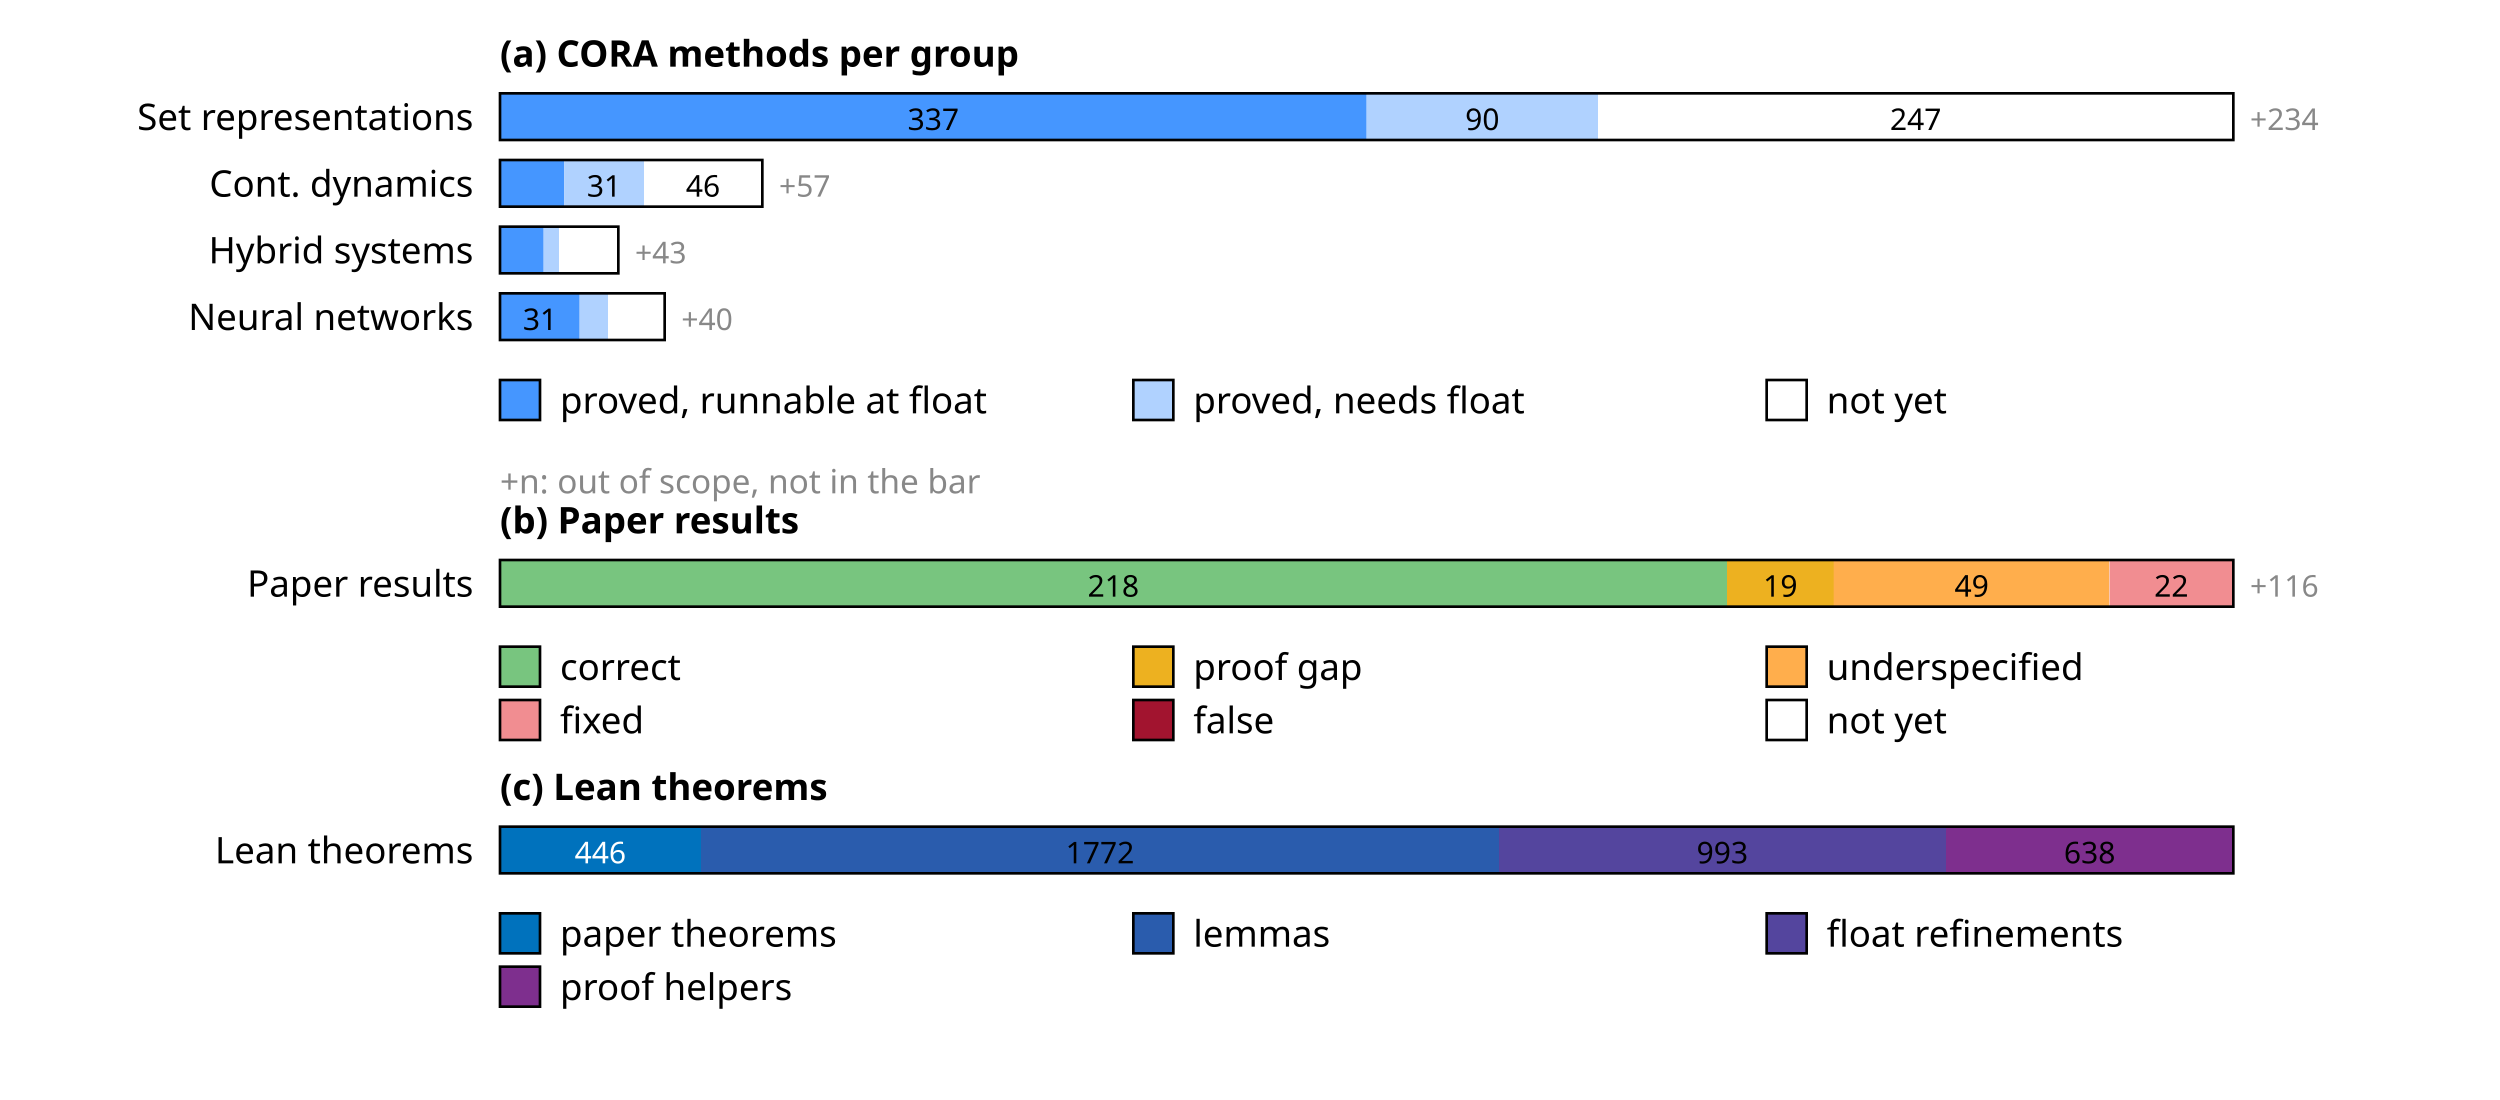
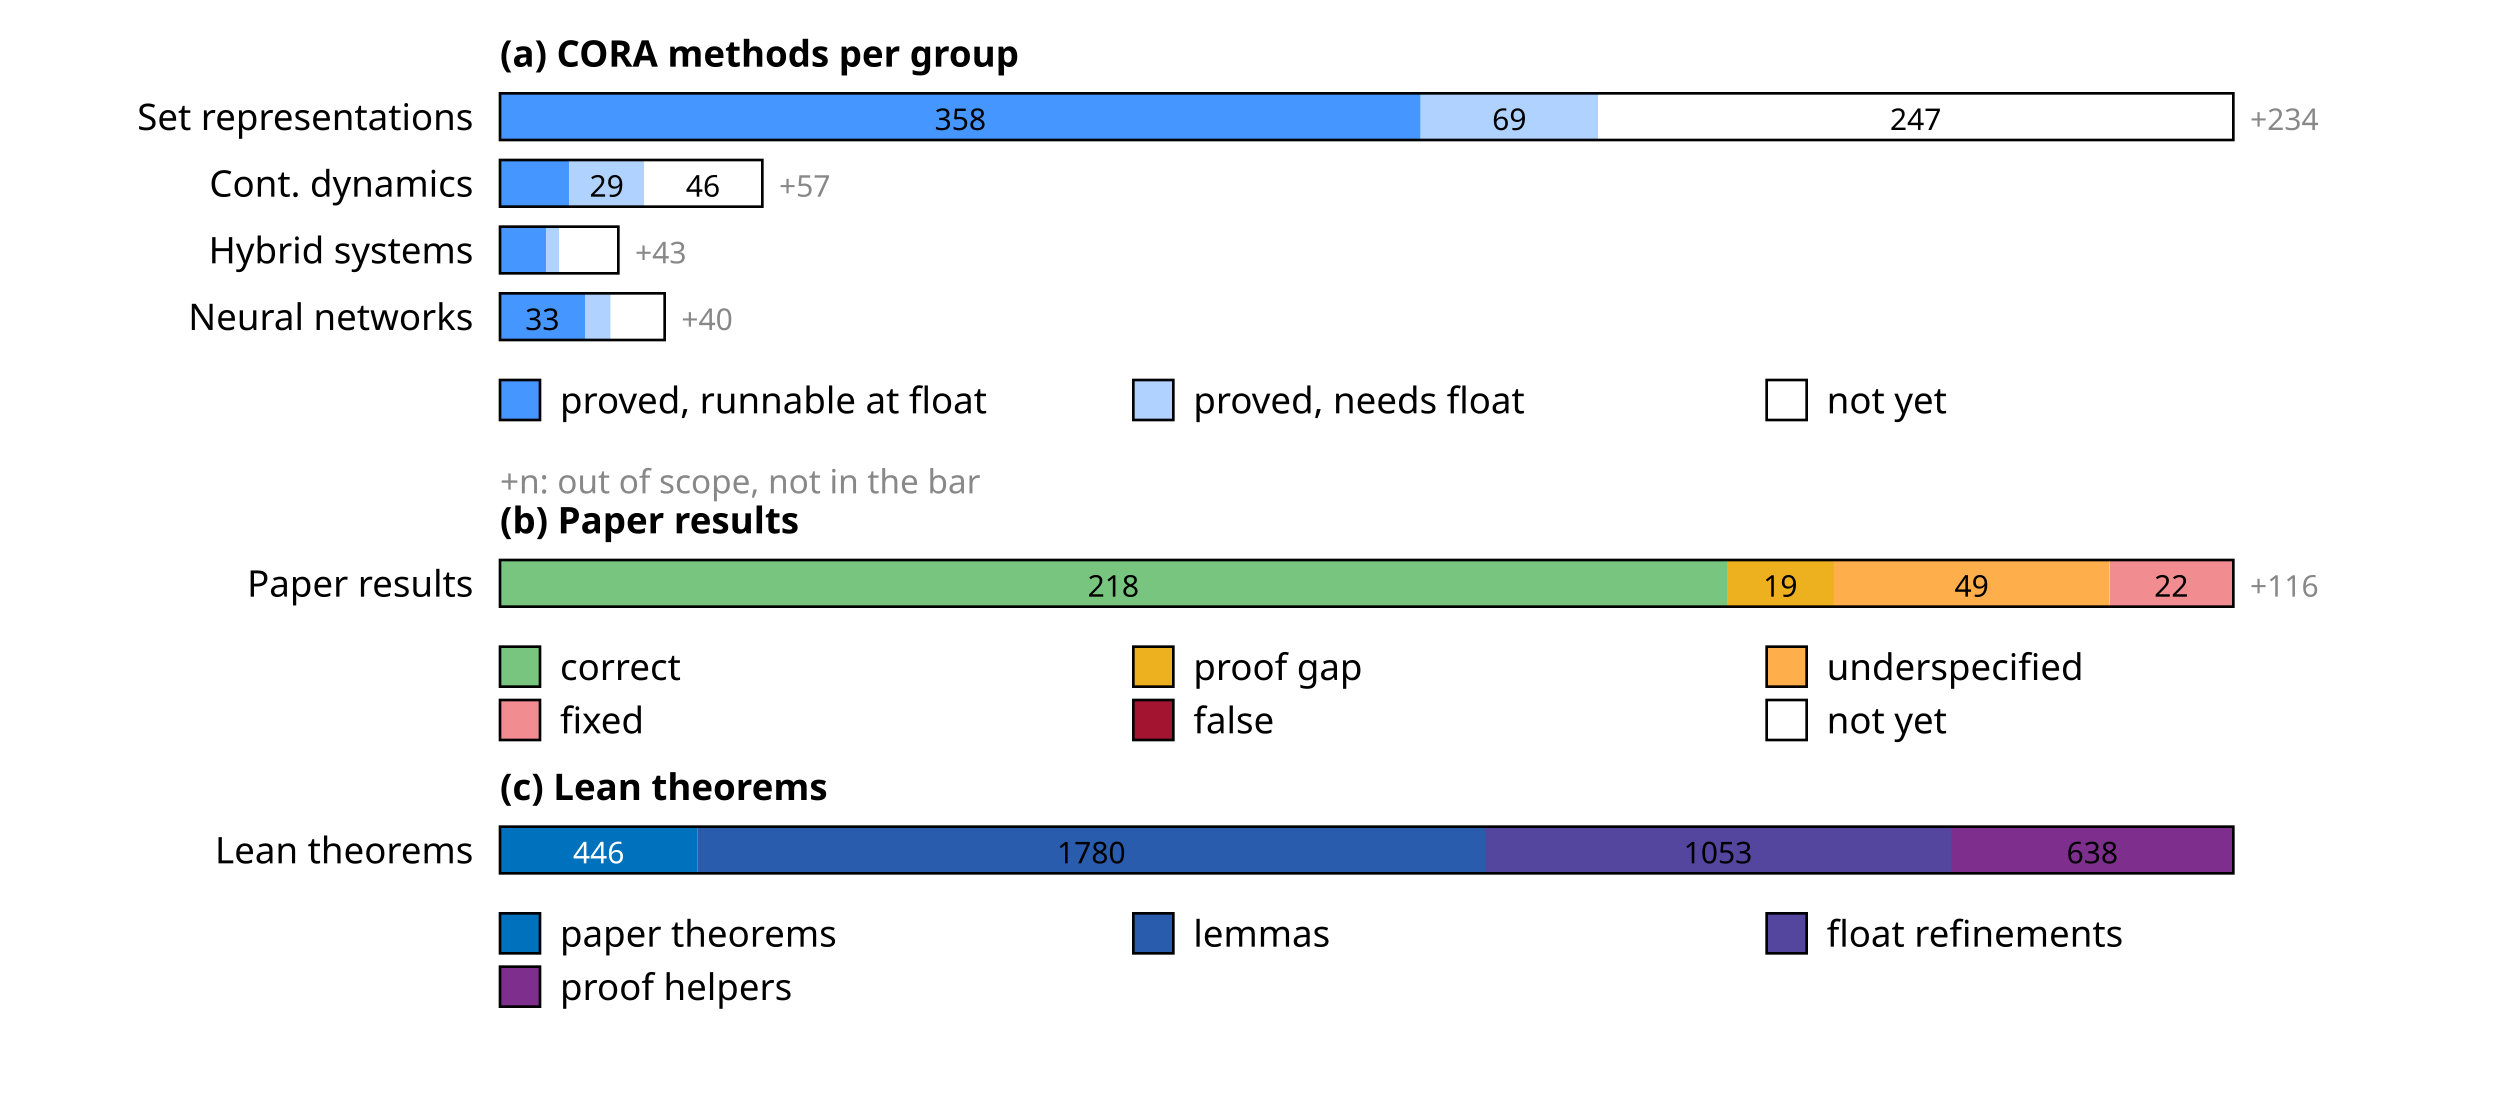
<svg xmlns="http://www.w3.org/2000/svg" width="750" height="330" font-family="sans-serif" font-size="11">
  <rect width="100%" height="100%" fill="white" />
  <text x="150" y="20" font-weight="bold">(a) CORA methods per group</text>
  <text x="142" y="39" text-anchor="end">Set representations</text>
-   <rect x="150.0" y="28" width="260.0" height="14" fill="rgb(69,150,255)" />
-   <text x="280.0" y="39" text-anchor="middle" font-size="9" fill="#000">337</text>
-   <rect x="410.0" y="28" width="69.4" height="14" fill="rgb(176,210,255)" />
-   <text x="444.7" y="39" text-anchor="middle" font-size="9" fill="#000">90</text>
+   <rect x="150.0" y="28" width="276.2" height="14" fill="rgb(69,150,255)" />
+   <text x="288.1" y="39" text-anchor="middle" font-size="9" fill="#000">358</text>
+   <rect x="426.2" y="28" width="53.2" height="14" fill="rgb(176,210,255)" />
+   <text x="452.8" y="39" text-anchor="middle" font-size="9" fill="#000">69</text>
  <rect x="479.4" y="28" width="190.6" height="14" fill="rgb(255,255,255)" />
  <text x="574.7" y="39" text-anchor="middle" font-size="9" fill="#000">247</text>
  <rect x="150" y="28" width="520.0" height="14" fill="none" stroke="#000" stroke-width="0.8" />
  <text x="675.0" y="39" font-size="9" fill="#888">+234</text>
  <text x="142" y="59" text-anchor="end">Cont. dynamics</text>
-   <rect x="150.0" y="48" width="19.3" height="14" fill="rgb(69,150,255)" />
-   <rect x="169.3" y="48" width="23.9" height="14" fill="rgb(176,210,255)" />
-   <text x="181.2" y="59" text-anchor="middle" font-size="9" fill="#000">31</text>
+   <rect x="150.0" y="48" width="20.8" height="14" fill="rgb(69,150,255)" />
+   <rect x="170.8" y="48" width="22.4" height="14" fill="rgb(176,210,255)" />
+   <text x="182.0" y="59" text-anchor="middle" font-size="9" fill="#000">29</text>
  <rect x="193.2" y="48" width="35.5" height="14" fill="rgb(255,255,255)" />
  <text x="210.9" y="59" text-anchor="middle" font-size="9" fill="#000">46</text>
  <rect x="150" y="48" width="78.7" height="14" fill="none" stroke="#000" stroke-width="0.8" />
  <text x="233.7" y="59" font-size="9" fill="#888">+57</text>
  <text x="142" y="79" text-anchor="end">Hybrid systems</text>
-   <rect x="150.0" y="68" width="13.1" height="14" fill="rgb(69,150,255)" />
-   <rect x="163.1" y="68" width="4.6" height="14" fill="rgb(176,210,255)" />
+   <rect x="150.0" y="68" width="13.9" height="14" fill="rgb(69,150,255)" />
+   <rect x="163.9" y="68" width="3.9" height="14" fill="rgb(176,210,255)" />
  <rect x="167.7" y="68" width="17.7" height="14" fill="rgb(255,255,255)" />
  <rect x="150" y="68" width="35.5" height="14" fill="none" stroke="#000" stroke-width="0.8" />
  <text x="190.5" y="79" font-size="9" fill="#888">+43</text>
  <text x="142" y="99" text-anchor="end">Neural networks</text>
-   <rect x="150.0" y="88" width="23.9" height="14" fill="rgb(69,150,255)" />
-   <text x="162.0" y="99" text-anchor="middle" font-size="9" fill="#000">31</text>
-   <rect x="173.9" y="88" width="8.5" height="14" fill="rgb(176,210,255)" />
-   <rect x="182.4" y="88" width="17.0" height="14" fill="rgb(255,255,255)" />
+   <rect x="150.0" y="88" width="25.5" height="14" fill="rgb(69,150,255)" />
+   <text x="162.7" y="99" text-anchor="middle" font-size="9" fill="#000">33</text>
+   <rect x="175.5" y="88" width="7.7" height="14" fill="rgb(176,210,255)" />
+   <rect x="183.2" y="88" width="16.2" height="14" fill="rgb(255,255,255)" />
  <rect x="150" y="88" width="49.4" height="14" fill="none" stroke="#000" stroke-width="0.8" />
  <text x="204.4" y="99" font-size="9" fill="#888">+40</text>
  <rect x="150" y="114" width="12" height="12" fill="rgb(69,150,255)" stroke="#000" stroke-width="0.8" />
  <text x="168" y="124">proved, runnable at float</text>
  <rect x="340" y="114" width="12" height="12" fill="rgb(176,210,255)" stroke="#000" stroke-width="0.8" />
  <text x="358" y="124">proved, needs float</text>
  <rect x="530" y="114" width="12" height="12" fill="rgb(255,255,255)" stroke="#000" stroke-width="0.8" />
  <text x="548" y="124">not yet</text>
  <text x="150" y="148" font-size="10" fill="#888">+n: out of scope, not in the bar</text>
  <text x="150" y="160" font-weight="bold">(b) Paper results</text>
  <text x="142" y="179" text-anchor="end">Paper results</text>
  <rect x="150.0" y="168" width="368.1" height="14" fill="rgb(120,197,127)" />
  <text x="334.0" y="179" text-anchor="middle" font-size="9" fill="#000">218</text>
  <rect x="518.1" y="168" width="32.1" height="14" fill="rgb(237,177,32)" />
  <text x="534.1" y="179" text-anchor="middle" font-size="9" fill="#000">19</text>
  <rect x="550.1" y="168" width="82.7" height="14" fill="rgb(255,174,76)" />
  <text x="591.5" y="179" text-anchor="middle" font-size="9" fill="#000">49</text>
  <rect x="632.9" y="168" width="37.1" height="14" fill="rgb(241,141,145)" />
  <text x="651.4" y="179" text-anchor="middle" font-size="9" fill="#000">22</text>
  <rect x="150" y="168" width="520.0" height="14" fill="none" stroke="#000" stroke-width="0.8" />
  <text x="675.0" y="179" font-size="9" fill="#888">+116</text>
  <rect x="150" y="194" width="12" height="12" fill="rgb(120,197,127)" stroke="#000" stroke-width="0.8" />
  <text x="168" y="204">correct</text>
  <rect x="340" y="194" width="12" height="12" fill="rgb(237,177,32)" stroke="#000" stroke-width="0.8" />
  <text x="358" y="204">proof gap</text>
  <rect x="530" y="194" width="12" height="12" fill="rgb(255,174,76)" stroke="#000" stroke-width="0.8" />
  <text x="548" y="204">underspecified</text>
  <rect x="150" y="210" width="12" height="12" fill="rgb(241,141,145)" stroke="#000" stroke-width="0.8" />
  <text x="168" y="220">fixed</text>
  <rect x="340" y="210" width="12" height="12" fill="rgb(162,20,47)" stroke="#000" stroke-width="0.8" />
  <text x="358" y="220">false</text>
  <rect x="530" y="210" width="12" height="12" fill="rgb(255,255,255)" stroke="#000" stroke-width="0.8" />
  <text x="548" y="220">not yet</text>
  <text x="150" y="240" font-weight="bold">(c) Lean theorems</text>
  <text x="142" y="259" text-anchor="end">Lean theorems</text>
-   <rect x="150.0" y="248" width="60.3" height="14" fill="rgb(0,114,189)" />
-   <text x="180.1" y="259" text-anchor="middle" font-size="9" fill="#fff">446</text>
-   <rect x="210.3" y="248" width="239.4" height="14" fill="rgb(42,92,173)" />
-   <text x="330.0" y="259" text-anchor="middle" font-size="9" fill="#000">1772</text>
-   <rect x="449.7" y="248" width="134.2" height="14" fill="rgb(84,69,158)" />
-   <text x="516.7" y="259" text-anchor="middle" font-size="9" fill="#000">993</text>
-   <rect x="583.8" y="248" width="86.2" height="14" fill="rgb(126,47,142)" />
-   <text x="626.9" y="259" text-anchor="middle" font-size="9" fill="#000">638</text>
+   <rect x="150.0" y="248" width="59.2" height="14" fill="rgb(0,114,189)" />
+   <text x="179.6" y="259" text-anchor="middle" font-size="9" fill="#fff">446</text>
+   <rect x="209.2" y="248" width="236.3" height="14" fill="rgb(42,92,173)" />
+   <text x="327.4" y="259" text-anchor="middle" font-size="9" fill="#000">1780</text>
+   <rect x="445.5" y="248" width="139.8" height="14" fill="rgb(84,69,158)" />
+   <text x="515.4" y="259" text-anchor="middle" font-size="9" fill="#000">1053</text>
+   <rect x="585.3" y="248" width="84.7" height="14" fill="rgb(126,47,142)" />
+   <text x="627.7" y="259" text-anchor="middle" font-size="9" fill="#000">638</text>
  <rect x="150" y="248" width="520.0" height="14" fill="none" stroke="#000" stroke-width="0.8" />
  <rect x="150" y="274" width="12" height="12" fill="rgb(0,114,189)" stroke="#000" stroke-width="0.8" />
  <text x="168" y="284">paper theorems</text>
  <rect x="340" y="274" width="12" height="12" fill="rgb(42,92,173)" stroke="#000" stroke-width="0.8" />
  <text x="358" y="284">lemmas</text>
  <rect x="530" y="274" width="12" height="12" fill="rgb(84,69,158)" stroke="#000" stroke-width="0.8" />
  <text x="548" y="284">float refinements</text>
  <rect x="150" y="290" width="12" height="12" fill="rgb(126,47,142)" stroke="#000" stroke-width="0.8" />
  <text x="168" y="300">proof helpers</text>
</svg>
